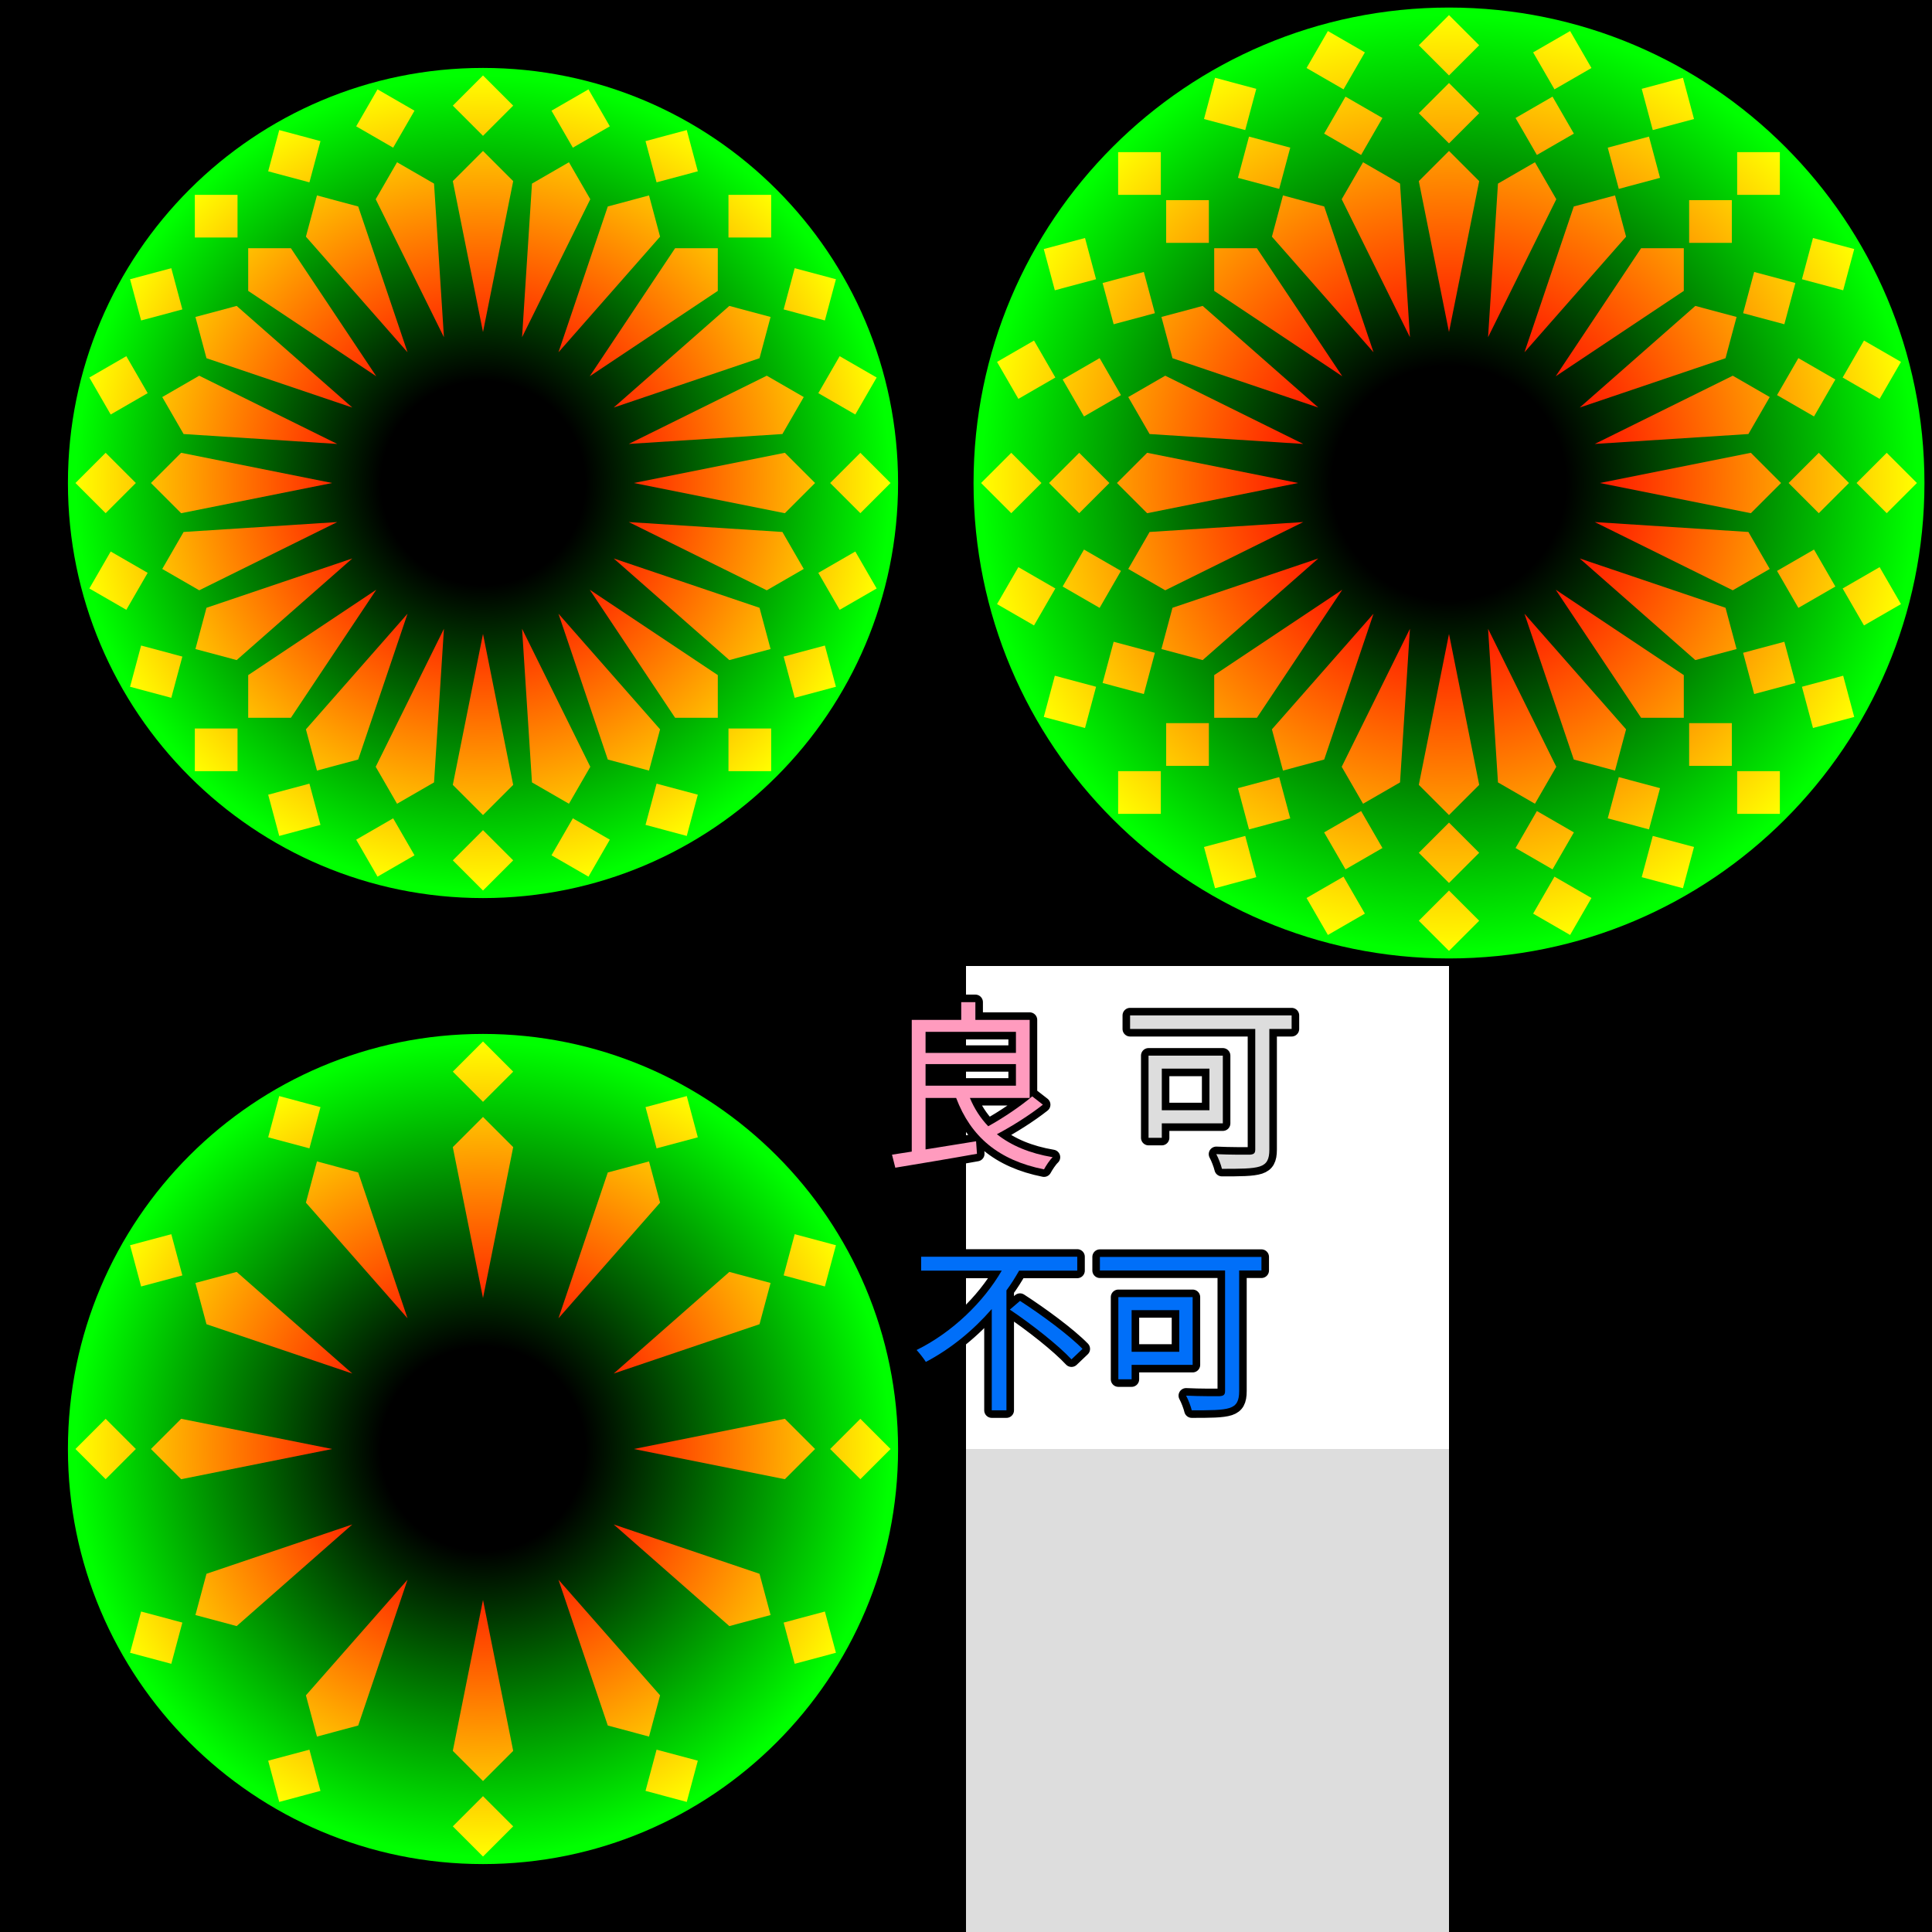
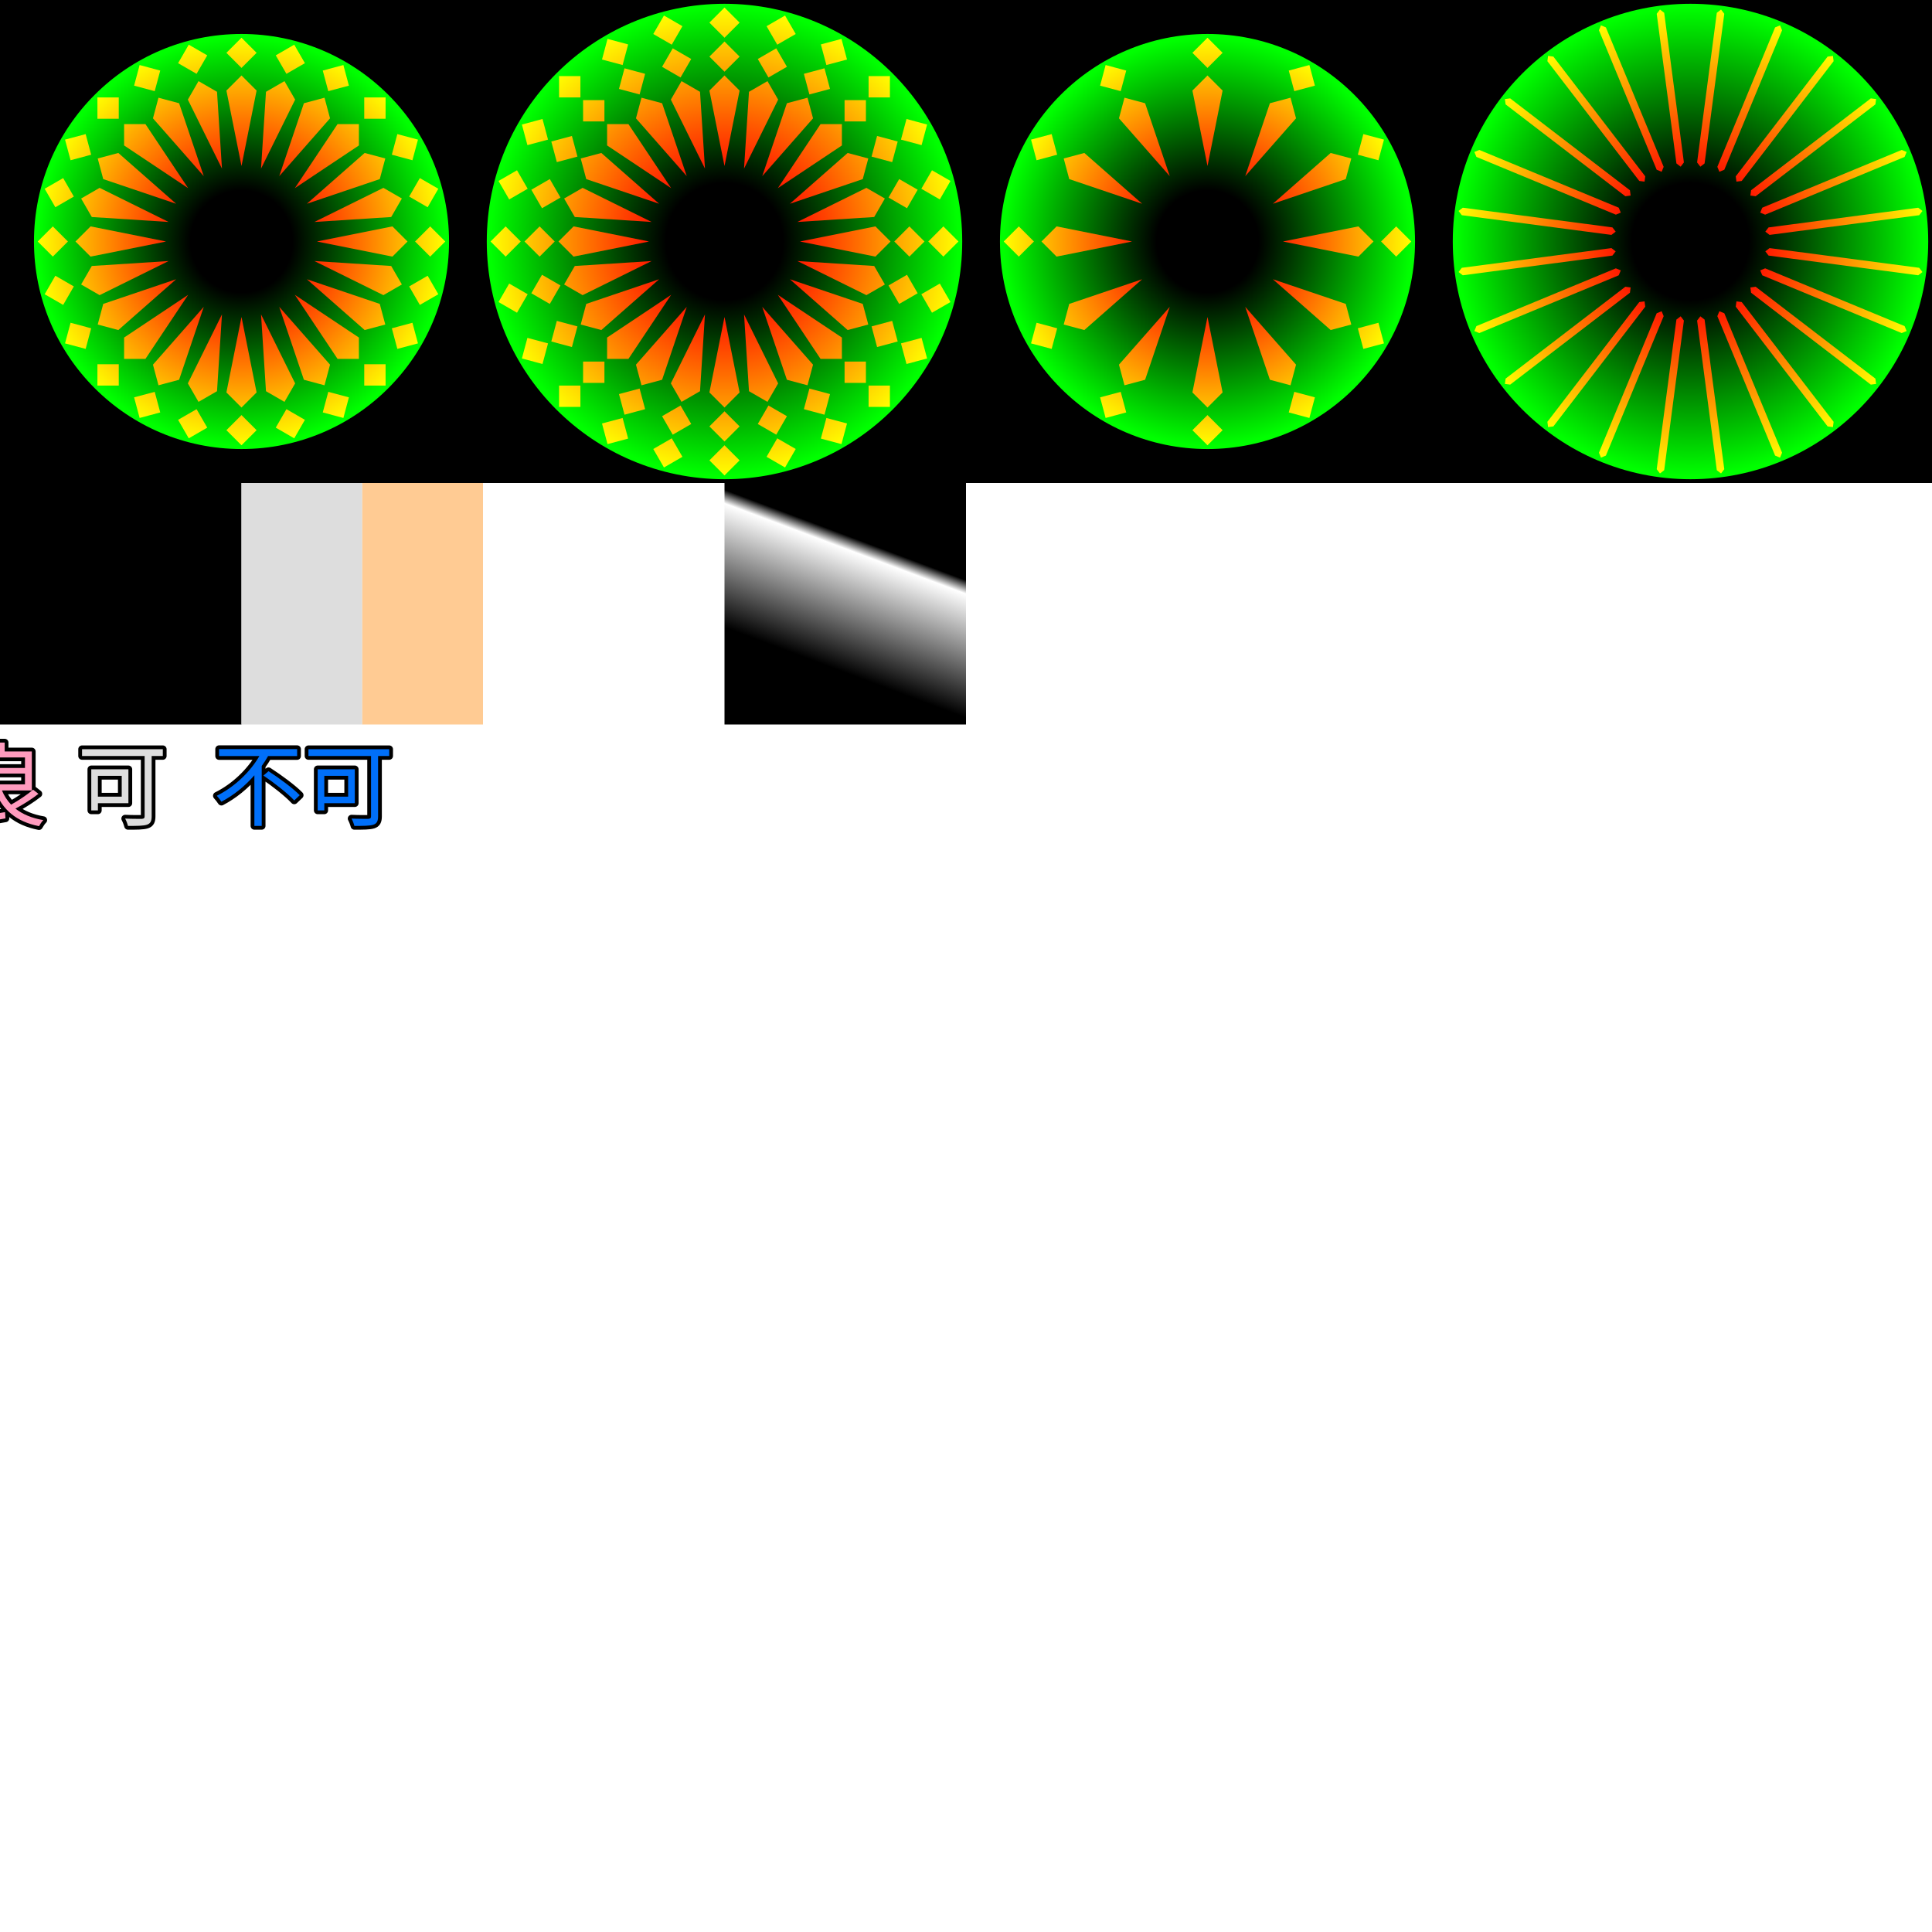
- <svg xmlns="http://www.w3.org/2000/svg" xmlns:xlink="http://www.w3.org/1999/xlink" width="512" height="512" viewBox="0 0 512 512" version="1.1" id="svg1">
+ <svg xmlns="http://www.w3.org/2000/svg" xmlns:xlink="http://www.w3.org/1999/xlink" width="1024" height="1024" viewBox="0 0 1024 1024" version="1.1" id="svg1">
  <defs id="defs1">
+     <linearGradient id="linearGradient1352">
+       <stop style="stop-color:#000000;stop-opacity:1;" offset="0" id="stop1352" />
+       <stop style="stop-color:#ffffff;stop-opacity:1;" offset="0.1" id="stop1354" />
+       <stop style="stop-color:#000000;stop-opacity:1;" offset="1" id="stop1353" />
+     </linearGradient>
    <linearGradient id="linearGradient896">
      <stop style="stop-color:#000000;stop-opacity:1;" offset="0" id="stop894" />
      <stop style="stop-color:#000000;stop-opacity:1;" offset="0.25" id="stop895" />
      <stop style="stop-color:#00ff00;stop-opacity:1;" offset="1" id="stop896" />
    </linearGradient>
    <linearGradient id="linearGradient9">
      <stop style="stop-color:#ff0000;stop-opacity:1;" offset="0" id="stop9" />
      <stop style="stop-color:#ffff00;stop-opacity:1;" offset="1" id="stop10" />
    </linearGradient>
    <radialGradient xlink:href="#linearGradient9" id="radialGradient1" cx="128.001" cy="384" fx="128.001" fy="384" r="124" gradientUnits="userSpaceOnUse" gradientTransform="matrix(-2.1485036e-8,-0.9999999,1,-6.2620031e-6,-256,512.003)" />
    <radialGradient xlink:href="#linearGradient9" id="radialGradient2" cx="128.001" cy="384" fx="128.001" fy="384" r="124" gradientUnits="userSpaceOnUse" gradientTransform="matrix(-2.1485036e-8,-0.9999999,1,-6.2620031e-6,-256,512.003)" />
    <meshgradient id="meshgradient38161" gradientUnits="userSpaceOnUse" x="396" y="128" gradientTransform="translate(0,128)">
      <meshrow id="meshrow12384">
        <meshpatch id="meshpatch12384">
          <stop path="c 24,3.62947e-06  80,7.24713e-06  116,18.789" style="stop-color:#0e0e0e;stop-opacity:1" id="stop12384" />
          <stop path="c 0,9.393  -0,14.092  0,23.486" style="stop-color:#000000;stop-opacity:1" id="stop12385" />
          <stop path="c -48,-32.881  -92,-37.578  -128,-42.275" style="stop-color:#ffffff;stop-opacity:1" id="stop12386" />
          <stop path="c 4,0  8,9.63705e-05  12,1.42109e-14" style="stop-color:#fffff7;stop-opacity:1" id="stop12387" />
        </meshpatch>
      </meshrow>
      <meshrow id="meshrow12387">
        <meshpatch id="meshpatch12387">
          <stop path="c -0,4.697  0,14.092  0,18.789" id="stop12388" />
          <stop path="c -24,-23.486  -80,-46.972  -128,-46.972" style="stop-color:#ffffff;stop-opacity:1" id="stop12389" />
          <stop path="c -0.005,-4.698  -0.005,-9.395  0,-14.092" style="stop-color:#ffffff;stop-opacity:1" id="stop12390" />
        </meshpatch>
      </meshrow>
      <meshrow id="meshrow12390">
        <meshpatch id="meshpatch12390">
          <stop path="c 0,9.395  -0,23.486  -0,32.881" id="stop12391" />
          <stop path="c -42.667,0  -85.333,0  -128,-3.33134e-05" style="stop-color:#ffffff;stop-opacity:1" id="stop12392" />
          <stop path="c 0,-8.237  0,-70.458  0,-79.853" style="stop-color:#ffffff;stop-opacity:1" id="stop12393" />
        </meshpatch>
      </meshrow>
      <meshrow id="meshrow12393">
        <meshpatch id="meshpatch12393">
          <stop path="c 0,16  0,28.183  0,32.881" id="stop12394" />
          <stop path="c -42.667,0  -85.333,0  -128,0" style="stop-color:#000000;stop-opacity:1" id="stop12395" />
          <stop path="c 0,-4.697  0,-16.881  0,-32.881" style="stop-color:#000000;stop-opacity:1" id="stop12396" />
        </meshpatch>
      </meshrow>
    </meshgradient>
    <filter style="color-interpolation-filters:sRGB" id="filter885" />
    <radialGradient xlink:href="#linearGradient896" id="radialGradient894" cx="128" cy="128" fx="128" fy="128" r="128" gradientUnits="userSpaceOnUse" gradientTransform="matrix(0.84375,-1.0074759e-7,7.608271e-8,0.8437499,20,20.00002)" />
-     <radialGradient xlink:href="#linearGradient896" id="radialGradient894-7" cx="128" cy="128" fx="128" fy="128" r="128" gradientUnits="userSpaceOnUse" gradientTransform="matrix(0.84375,6.7537542e-8,-2.9911582e-8,0.8437501,20,276)" />
+     <radialGradient xlink:href="#linearGradient896" id="radialGradient894-7" cx="128" cy="128" fx="128" fy="128" r="128" gradientUnits="userSpaceOnUse" gradientTransform="matrix(0.84375,6.7537542e-8,-2.9911582e-8,0.8437501,532,19.99999)" />
    <radialGradient xlink:href="#linearGradient896" id="radialGradient894-0" cx="128" cy="128" fx="128" fy="128" r="128" gradientUnits="userSpaceOnUse" gradientTransform="matrix(0.9687499,-7.3946557e-8,7.5683588e-8,0.9687499,260,3.999994)" />
-     <meshgradient id="meshgradient3054" gradientUnits="userSpaceOnUse" x="384" y="384">
+     <meshgradient id="meshgradient3054" gradientUnits="userSpaceOnUse" x="384" y="384" gradientTransform="translate(-128,-128)">
      <meshrow id="meshrow681">
        <meshpatch id="meshpatch681">
          <stop path="c 42.667,0  85.333,0  128,0" style="stop-color:#ff479b;stop-opacity:1" id="stop681" />
          <stop path="c 0,21.333  -7.91374e-10,84  0,104" style="stop-color:#fd0090;stop-opacity:1" id="stop682" />
-           <stop path="c -28,-32  -92,-92  -128,-92" style="stop-color:#ffb0ca;stop-opacity:1" id="stop683" />
-           <stop path="c 0,-4  0,-8  0,-12" style="stop-color:#ffb0ca;stop-opacity:1" id="stop684" />
+           <stop path="c -28,-32  -92,-92  -128,-92" style="stop-color:#ffc5d7;stop-opacity:1" id="stop683" />
+           <stop path="c 0,-4  0,-8  0,-12" style="stop-color:#ffc5d7;stop-opacity:1" id="stop684" />
        </meshpatch>
      </meshrow>
      <meshrow id="meshrow684">
        <meshpatch id="meshpatch684">
          <stop path="c -7.91374e-10,8  0,16  0,24" id="stop685" />
          <stop path="c -20,0  -84,0  -128,0" style="stop-color:#ff83b1;stop-opacity:1" id="stop686" />
          <stop path="c 0,-16  0,-100  0,-116" style="stop-color:#ff479b;stop-opacity:1" id="stop687" />
        </meshpatch>
      </meshrow>
    </meshgradient>
+     <radialGradient xlink:href="#linearGradient896" id="radialGradient894-0-7" cx="128" cy="128" fx="128" fy="128" r="128" gradientUnits="userSpaceOnUse" gradientTransform="matrix(0.9687499,-7.3946557e-8,7.5683588e-8,0.9687499,260,3.999994)" />
+     <linearGradient xlink:href="#linearGradient1352" id="linearGradient1353" x1="460" y1="288" x2="436" y2="352" gradientUnits="userSpaceOnUse" />
  </defs>
-   <g id="layer1">
-     <path d="M 0,0 V 512 H 512 V 0 Z M 256,256 H 384 V 384 H 256 Z" style="stroke-width:7.997;stroke-linejoin:round;paint-order:stroke fill markers" id="path14410" />
-   </g>
+   <g id="layer1" />
  <g id="layer2" />
  <g id="layer3">
-     <circle style="mix-blend-mode:normal;fill:url(#radialGradient894-7);stroke-width:3.999;stroke-linejoin:round;paint-order:stroke fill markers" id="path892-2" cx="128" cy="384" r="110" />
-     <circle style="mix-blend-mode:normal;fill:url(#radialGradient894);stroke-width:3.999;stroke-linejoin:round;paint-order:stroke fill markers" id="path892" cx="128" cy="128" r="110" />
-     <g id="g8" style="mix-blend-mode:lighten;fill:#ff0000;fill-opacity:1" transform="translate(0,-256)">
-       <path style="fill:#ff0000;fill-opacity:1;stroke-width:3.999;stroke-linejoin:round;paint-order:stroke fill markers" d="m 128,344 -8,-40 8,-8 8,8 z m -10.353,1.363 -18.08,-36.566 5.657,-9.798 9.798,5.657 z M 108,349.359 81.072,318.718 l 2.928,-10.928 10.928,2.928 z M 99.716,355.716 65.775,333.088 V 321.775 H 77.088 Z M 93.359,364 54.718,350.928 51.79,340 62.718,337.072 Z m -3.996,9.647 -40.708,-2.625 -5.657,-9.798 9.798,-5.657 z M 88,384 l -40,8 -8,-8 8,-8 z m 1.363,10.353 -36.566,18.08 -9.798,-5.657 5.657,-9.798 z M 93.359,404 62.718,430.928 51.79,428 54.718,417.072 Z m 6.357,8.284 -22.627,33.941 H 65.775 l 0,-11.314 z M 108,418.641 l -13.072,38.641 -10.928,2.928 -2.928,-10.928 z m 9.647,3.996 -2.625,40.708 -9.798,5.657 -5.657,-9.798 z M 128,424 l 8,40 -8,8 -8,-8 z m 10.353,-1.363 18.08,36.566 -5.657,9.798 -9.798,-5.657 z m 9.647,-3.996 26.928,30.641 -2.928,10.928 -10.928,-2.928 z m 8.284,-6.357 33.941,22.627 0,11.314 H 178.912 Z M 162.641,404 l 38.641,13.072 2.928,10.928 -10.928,2.928 z m 3.996,-9.647 40.708,2.625 5.657,9.798 -9.798,5.657 z M 168,384 l 40,-8 8,8 -8,8 z m -1.363,-10.353 36.566,-18.08 9.798,5.657 -5.657,9.798 z m -3.996,-9.647 30.641,-26.928 10.928,2.928 -2.928,10.928 z m -6.357,-8.284 22.627,-33.941 11.314,0 v 11.314 z m -8.284,-6.357 13.072,-38.641 10.928,-2.928 2.928,10.928 z m -9.647,-3.996 2.625,-40.708 9.798,-5.657 5.657,9.798 z" id="path7" />
-       <path style="fill:#ff0000;fill-opacity:1;stroke-width:3.999;stroke-linejoin:round;paint-order:stroke fill markers" d="m 128,292 -8,-8 8,-8 8,8 z m -23.811,3.135 -9.798,-5.657 5.657,-9.798 9.798,5.657 z m -22.189,9.191 -10.928,-2.928 2.928,-10.928 10.928,2.928 z m -19.054,14.621 -11.314,0 V 307.632 H 62.946 Z M 48.326,338 37.397,340.928 34.469,330 45.397,327.072 Z m -9.191,22.189 -9.798,5.657 -5.657,-9.798 9.798,-5.657 z M 36,384 l -8,8 -8,-8 8,-8 z m 3.135,23.811 -5.657,9.798 -9.798,-5.657 5.657,-9.798 z M 48.326,430 45.397,440.928 34.469,438 37.397,427.072 Z m 14.621,19.054 0,11.314 H 51.632 l 0,-11.314 z m 19.054,14.621 2.928,10.928 -10.928,2.928 -2.928,-10.928 z m 22.189,9.191 5.657,9.798 -9.798,5.657 -5.657,-9.798 z M 128,476 l 8,8 -8,8 -8,-8 z m 23.811,-3.135 9.798,5.657 -5.657,9.798 -9.798,-5.657 z m 22.189,-9.191 10.928,2.928 -2.928,10.928 -10.928,-2.928 z m 19.054,-14.621 h 11.314 l 0,11.314 H 193.054 Z M 207.674,430 l 10.928,-2.928 2.928,10.928 -10.928,2.928 z m 9.191,-22.189 9.798,-5.657 5.657,9.798 -9.798,5.657 z M 220,384 l 8,-8 8,8 -8,8 z m -3.135,-23.811 5.657,-9.798 9.798,5.657 -5.657,9.798 z m -9.191,-22.189 2.928,-10.928 10.928,2.928 -2.928,10.928 z m -14.621,-19.054 0,-11.314 h 11.314 v 11.314 z m -19.054,-14.621 -2.928,-10.928 10.928,-2.928 2.928,10.928 z m -22.189,-9.191 -5.657,-9.798 9.798,-5.657 5.657,9.798 z" id="path8" />
+     <rect style="stroke-width:4" id="rect4" width="1024" height="256" x="0" y="0" />
+     <g id="g2">
+       <circle style="mix-blend-mode:normal;fill:url(#radialGradient894);stroke-width:3.999;stroke-linejoin:round;paint-order:stroke fill markers" id="path892" cx="128" cy="128" r="110" />
+       <g id="g8" style="mix-blend-mode:lighten;fill:#ff0000;fill-opacity:1" transform="translate(0,-256)">
+         <path style="fill:#ff0000;fill-opacity:1;stroke-width:3.999;stroke-linejoin:round;paint-order:stroke fill markers" d="m 128,344 -8,-40 8,-8 8,8 z m -10.353,1.363 -18.08,-36.566 5.657,-9.798 9.798,5.657 z M 108,349.359 81.072,318.718 l 2.928,-10.928 10.928,2.928 z M 99.716,355.716 65.775,333.088 V 321.775 H 77.088 Z M 93.359,364 54.718,350.928 51.79,340 62.718,337.072 Z m -3.996,9.647 -40.708,-2.625 -5.657,-9.798 9.798,-5.657 z M 88,384 l -40,8 -8,-8 8,-8 z m 1.363,10.353 -36.566,18.08 -9.798,-5.657 5.657,-9.798 z M 93.359,404 62.718,430.928 51.79,428 54.718,417.072 Z m 6.357,8.284 -22.627,33.941 H 65.775 l 0,-11.314 z M 108,418.641 l -13.072,38.641 -10.928,2.928 -2.928,-10.928 z m 9.647,3.996 -2.625,40.708 -9.798,5.657 -5.657,-9.798 z M 128,424 l 8,40 -8,8 -8,-8 z m 10.353,-1.363 18.08,36.566 -5.657,9.798 -9.798,-5.657 z m 9.647,-3.996 26.928,30.641 -2.928,10.928 -10.928,-2.928 z m 8.284,-6.357 33.941,22.627 0,11.314 H 178.912 Z M 162.641,404 l 38.641,13.072 2.928,10.928 -10.928,2.928 z m 3.996,-9.647 40.708,2.625 5.657,9.798 -9.798,5.657 z M 168,384 l 40,-8 8,8 -8,8 z m -1.363,-10.353 36.566,-18.08 9.798,5.657 -5.657,9.798 z m -3.996,-9.647 30.641,-26.928 10.928,2.928 -2.928,10.928 z m -6.357,-8.284 22.627,-33.941 11.314,0 v 11.314 z m -8.284,-6.357 13.072,-38.641 10.928,-2.928 2.928,10.928 z m -9.647,-3.996 2.625,-40.708 9.798,-5.657 5.657,9.798 z" id="path7" />
+         <path style="fill:#ff0000;fill-opacity:1;stroke-width:3.999;stroke-linejoin:round;paint-order:stroke fill markers" d="m 128,292 -8,-8 8,-8 8,8 z m -23.811,3.135 -9.798,-5.657 5.657,-9.798 9.798,5.657 z m -22.189,9.191 -10.928,-2.928 2.928,-10.928 10.928,2.928 z m -19.054,14.621 -11.314,0 V 307.632 H 62.946 Z M 48.326,338 37.397,340.928 34.469,330 45.397,327.072 Z m -9.191,22.189 -9.798,5.657 -5.657,-9.798 9.798,-5.657 z M 36,384 l -8,8 -8,-8 8,-8 z m 3.135,23.811 -5.657,9.798 -9.798,-5.657 5.657,-9.798 z M 48.326,430 45.397,440.928 34.469,438 37.397,427.072 Z m 14.621,19.054 0,11.314 H 51.632 l 0,-11.314 z m 19.054,14.621 2.928,10.928 -10.928,2.928 -2.928,-10.928 z m 22.189,9.191 5.657,9.798 -9.798,5.657 -5.657,-9.798 z M 128,476 l 8,8 -8,8 -8,-8 z m 23.811,-3.135 9.798,5.657 -5.657,9.798 -9.798,-5.657 z m 22.189,-9.191 10.928,2.928 -2.928,10.928 -10.928,-2.928 z m 19.054,-14.621 h 11.314 l 0,11.314 H 193.054 Z M 207.674,430 l 10.928,-2.928 2.928,10.928 -10.928,2.928 z m 9.191,-22.189 9.798,-5.657 5.657,9.798 -9.798,5.657 z M 220,384 l 8,-8 8,8 -8,8 z m -3.135,-23.811 5.657,-9.798 9.798,5.657 -5.657,9.798 z m -9.191,-22.189 2.928,-10.928 10.928,2.928 -2.928,10.928 z m -14.621,-19.054 0,-11.314 h 11.314 v 11.314 z m -19.054,-14.621 -2.928,-10.928 10.928,-2.928 2.928,10.928 z m -22.189,-9.191 -5.657,-9.798 9.798,-5.657 5.657,9.798 z" id="path8" />
+       </g>
    </g>
-     <circle style="mix-blend-mode:normal;fill:url(#radialGradient894-0);stroke-width:3.999;stroke-linejoin:round;paint-order:stroke fill markers" id="path892-8" cx="384" cy="128" r="126" />
-     <g id="g8-3" style="mix-blend-mode:lighten;fill:#ff0000;fill-opacity:1" transform="translate(256,-256)">
-       <path style="fill:#ff0000;fill-opacity:1;stroke-width:3.999;stroke-linejoin:round;paint-order:stroke fill markers" d="m 128,344 -8,-40 8,-8 8,8 z m -10.353,1.363 -18.08,-36.566 5.657,-9.798 9.798,5.657 z M 108,349.359 81.072,318.718 l 2.928,-10.928 10.928,2.928 z M 99.716,355.716 65.775,333.088 V 321.775 H 77.088 Z M 93.359,364 54.718,350.928 51.79,340 62.718,337.072 Z m -3.996,9.647 -40.708,-2.625 -5.657,-9.798 9.798,-5.657 z M 88,384 l -40,8 -8,-8 8,-8 z m 1.363,10.353 -36.566,18.08 -9.798,-5.657 5.657,-9.798 z M 93.359,404 62.718,430.928 51.79,428 54.718,417.072 Z m 6.357,8.284 -22.627,33.941 H 65.775 l 0,-11.314 z M 108,418.641 l -13.072,38.641 -10.928,2.928 -2.928,-10.928 z m 9.647,3.996 -2.625,40.708 -9.798,5.657 -5.657,-9.798 z M 128,424 l 8,40 -8,8 -8,-8 z m 10.353,-1.363 18.08,36.566 -5.657,9.798 -9.798,-5.657 z m 9.647,-3.996 26.928,30.641 -2.928,10.928 -10.928,-2.928 z m 8.284,-6.357 33.941,22.627 0,11.314 H 178.912 Z M 162.641,404 l 38.641,13.072 2.928,10.928 -10.928,2.928 z m 3.996,-9.647 40.708,2.625 5.657,9.798 -9.798,5.657 z M 168,384 l 40,-8 8,8 -8,8 z m -1.363,-10.353 36.566,-18.08 9.798,5.657 -5.657,9.798 z m -3.996,-9.647 30.641,-26.928 10.928,2.928 -2.928,10.928 z m -6.357,-8.284 22.627,-33.941 11.314,0 v 11.314 z m -8.284,-6.357 13.072,-38.641 10.928,-2.928 2.928,10.928 z m -9.647,-3.996 2.625,-40.708 9.798,-5.657 5.657,9.798 z" id="path7-8" />
-       <path style="fill:#ff0000;fill-opacity:1;stroke-width:3.999;stroke-linejoin:round;paint-order:stroke fill markers" d="m 128,294 -8,-8 8,-8 8,8 z m -23.294,3.067 -9.798,-5.657 5.657,-9.798 9.798,5.657 z m -21.706,8.991 -10.928,-2.928 2.928,-10.928 10.928,2.928 z m -18.64,14.303 -11.314,0 V 309.047 H 64.36 Z M 50.058,339 39.13,341.928 36.201,331 47.13,328.072 Z m -8.991,21.706 -9.798,5.657 -5.657,-9.798 9.798,-5.657 z M 38,384 l -8,8 -8,-8 8,-8 z m 3.067,23.294 -5.657,9.798 -9.798,-5.657 5.657,-9.798 z M 50.058,429 47.13,439.928 36.201,437 39.13,426.072 Z m 14.303,18.64 0,11.314 H 53.047 l 0,-11.314 z m 18.64,14.303 2.928,10.928 -10.928,2.928 -2.928,-10.928 z m 21.706,8.991 5.657,9.798 -9.798,5.657 -5.657,-9.798 z M 128,474 l 8,8 -8,8 -8,-8 z m 23.294,-3.067 9.798,5.657 -5.657,9.798 -9.798,-5.657 z m 21.706,-8.991 10.928,2.928 -2.928,10.928 -10.928,-2.928 z m 18.64,-14.303 h 11.314 v 11.314 H 191.64 Z M 205.942,429 l 10.928,-2.928 2.928,10.928 -10.928,2.928 z m 8.991,-21.706 9.798,-5.657 5.657,9.798 -9.798,5.657 z M 218,384 l 8,-8 8,8 -8,8 z m -3.067,-23.294 5.657,-9.798 9.798,5.657 -5.657,9.798 z m -8.991,-21.706 2.928,-10.928 10.928,2.928 -2.928,10.928 z m -14.303,-18.64 0,-11.314 h 11.314 v 11.314 z m -18.64,-14.303 -2.928,-10.928 10.928,-2.928 2.928,10.928 z m -21.706,-8.991 -5.657,-9.798 9.798,-5.657 5.657,9.798 z" id="path8-3" />
-       <path style="mix-blend-mode:lighten;fill:#ff0000;fill-opacity:1;stroke-width:3.999;stroke-linejoin:round;paint-order:stroke fill markers" d="m 128,276 -8,-8 8,-8 8,8 z m -27.952,3.68 -9.798,-5.657 5.657,-9.798 9.798,5.657 z M 74,290.469 63.072,287.541 66,276.613 l 10.928,2.928 z m -22.368,17.163 -11.314,0 V 296.319 H 51.632 Z M 34.469,330 23.541,332.928 20.613,322 31.541,319.072 Z m -10.789,26.048 -9.798,5.657 -5.657,-9.798 9.798,-5.657 z M 20,384 l -8,8 -8,-8 8,-8 z m 3.68,27.952 -5.657,9.798 -9.798,-5.657 5.657,-9.798 z M 34.469,438 31.541,448.928 20.613,446 23.541,435.072 Z m 17.163,22.368 0,11.314 H 40.319 l 0,-11.314 z M 74,477.531 76.928,488.459 66,491.387 63.072,480.459 Z m 26.048,10.789 5.657,9.798 -9.798,5.657 -5.657,-9.798 z M 128,492 l 8,8 -8,8 -8,-8 z m 27.952,-3.68 9.798,5.657 -5.657,9.798 -9.798,-5.657 z M 182,477.531 l 10.928,2.928 -2.928,10.928 -10.928,-2.928 z m 22.368,-17.163 h 11.314 v 11.314 H 204.368 Z M 221.531,438 l 10.928,-2.928 2.928,10.928 -10.928,2.928 z m 10.789,-26.048 9.798,-5.657 5.657,9.798 -9.798,5.657 z M 236,384 l 8,-8 8,8 -8,8 z m -3.68,-27.952 5.657,-9.798 9.798,5.657 -5.657,9.798 z M 221.531,330 l 2.928,-10.928 10.928,2.928 -2.928,10.928 z m -17.163,-22.368 0,-11.314 11.314,0 v 11.314 z M 182,290.469 179.072,279.541 190,276.613 l 2.928,10.928 z m -26.048,-10.789 -5.657,-9.798 9.798,-5.657 5.657,9.798 z" id="path8-3-7" />
+     <g id="g3">
+       <circle style="mix-blend-mode:normal;fill:url(#radialGradient894-0);stroke-width:3.999;stroke-linejoin:round;paint-order:stroke fill markers" id="path892-8" cx="384" cy="128" r="126" />
+       <g id="g8-3" style="mix-blend-mode:lighten;fill:#ff0000;fill-opacity:1" transform="translate(256,-256)">
+         <path style="fill:#ff0000;fill-opacity:1;stroke-width:3.999;stroke-linejoin:round;paint-order:stroke fill markers" d="m 128,344 -8,-40 8,-8 8,8 z m -10.353,1.363 -18.08,-36.566 5.657,-9.798 9.798,5.657 z M 108,349.359 81.072,318.718 l 2.928,-10.928 10.928,2.928 z M 99.716,355.716 65.775,333.088 V 321.775 H 77.088 Z M 93.359,364 54.718,350.928 51.79,340 62.718,337.072 Z m -3.996,9.647 -40.708,-2.625 -5.657,-9.798 9.798,-5.657 z M 88,384 l -40,8 -8,-8 8,-8 z m 1.363,10.353 -36.566,18.08 -9.798,-5.657 5.657,-9.798 z M 93.359,404 62.718,430.928 51.79,428 54.718,417.072 Z m 6.357,8.284 -22.627,33.941 H 65.775 l 0,-11.314 z M 108,418.641 l -13.072,38.641 -10.928,2.928 -2.928,-10.928 z m 9.647,3.996 -2.625,40.708 -9.798,5.657 -5.657,-9.798 z M 128,424 l 8,40 -8,8 -8,-8 z m 10.353,-1.363 18.08,36.566 -5.657,9.798 -9.798,-5.657 z m 9.647,-3.996 26.928,30.641 -2.928,10.928 -10.928,-2.928 z m 8.284,-6.357 33.941,22.627 0,11.314 H 178.912 Z M 162.641,404 l 38.641,13.072 2.928,10.928 -10.928,2.928 z m 3.996,-9.647 40.708,2.625 5.657,9.798 -9.798,5.657 z M 168,384 l 40,-8 8,8 -8,8 z m -1.363,-10.353 36.566,-18.08 9.798,5.657 -5.657,9.798 z m -3.996,-9.647 30.641,-26.928 10.928,2.928 -2.928,10.928 z m -6.357,-8.284 22.627,-33.941 11.314,0 v 11.314 z m -8.284,-6.357 13.072,-38.641 10.928,-2.928 2.928,10.928 z m -9.647,-3.996 2.625,-40.708 9.798,-5.657 5.657,9.798 z" id="path7-8" />
+         <path style="fill:#ff0000;fill-opacity:1;stroke-width:3.999;stroke-linejoin:round;paint-order:stroke fill markers" d="m 128,294 -8,-8 8,-8 8,8 z m -23.294,3.067 -9.798,-5.657 5.657,-9.798 9.798,5.657 z m -21.706,8.991 -10.928,-2.928 2.928,-10.928 10.928,2.928 z m -18.64,14.303 -11.314,0 V 309.047 H 64.36 Z M 50.058,339 39.13,341.928 36.201,331 47.13,328.072 Z m -8.991,21.706 -9.798,5.657 -5.657,-9.798 9.798,-5.657 z M 38,384 l -8,8 -8,-8 8,-8 z m 3.067,23.294 -5.657,9.798 -9.798,-5.657 5.657,-9.798 z M 50.058,429 47.13,439.928 36.201,437 39.13,426.072 Z m 14.303,18.64 0,11.314 H 53.047 l 0,-11.314 z m 18.64,14.303 2.928,10.928 -10.928,2.928 -2.928,-10.928 z m 21.706,8.991 5.657,9.798 -9.798,5.657 -5.657,-9.798 z M 128,474 l 8,8 -8,8 -8,-8 z m 23.294,-3.067 9.798,5.657 -5.657,9.798 -9.798,-5.657 z m 21.706,-8.991 10.928,2.928 -2.928,10.928 -10.928,-2.928 z m 18.64,-14.303 h 11.314 v 11.314 H 191.64 Z M 205.942,429 l 10.928,-2.928 2.928,10.928 -10.928,2.928 z m 8.991,-21.706 9.798,-5.657 5.657,9.798 -9.798,5.657 z M 218,384 l 8,-8 8,8 -8,8 z m -3.067,-23.294 5.657,-9.798 9.798,5.657 -5.657,9.798 z m -8.991,-21.706 2.928,-10.928 10.928,2.928 -2.928,10.928 z m -14.303,-18.64 0,-11.314 h 11.314 v 11.314 z m -18.64,-14.303 -2.928,-10.928 10.928,-2.928 2.928,10.928 z m -21.706,-8.991 -5.657,-9.798 9.798,-5.657 5.657,9.798 z" id="path8-3" />
+         <path style="mix-blend-mode:lighten;fill:#ff0000;fill-opacity:1;stroke-width:3.999;stroke-linejoin:round;paint-order:stroke fill markers" d="m 128,276 -8,-8 8,-8 8,8 z m -27.952,3.68 -9.798,-5.657 5.657,-9.798 9.798,5.657 z M 74,290.469 63.072,287.541 66,276.613 l 10.928,2.928 z m -22.368,17.163 -11.314,0 V 296.319 H 51.632 Z M 34.469,330 23.541,332.928 20.613,322 31.541,319.072 Z m -10.789,26.048 -9.798,5.657 -5.657,-9.798 9.798,-5.657 z M 20,384 l -8,8 -8,-8 8,-8 z m 3.68,27.952 -5.657,9.798 -9.798,-5.657 5.657,-9.798 z M 34.469,438 31.541,448.928 20.613,446 23.541,435.072 Z m 17.163,22.368 0,11.314 H 40.319 l 0,-11.314 z M 74,477.531 76.928,488.459 66,491.387 63.072,480.459 Z m 26.048,10.789 5.657,9.798 -9.798,5.657 -5.657,-9.798 z M 128,492 l 8,8 -8,8 -8,-8 z m 27.952,-3.68 9.798,5.657 -5.657,9.798 -9.798,-5.657 z M 182,477.531 l 10.928,2.928 -2.928,10.928 -10.928,-2.928 z m 22.368,-17.163 h 11.314 v 11.314 H 204.368 Z M 221.531,438 l 10.928,-2.928 2.928,10.928 -10.928,2.928 z m 10.789,-26.048 9.798,-5.657 5.657,9.798 -9.798,5.657 z M 236,384 l 8,-8 8,8 -8,8 z m -3.68,-27.952 5.657,-9.798 9.798,5.657 -5.657,9.798 z M 221.531,330 l 2.928,-10.928 10.928,2.928 -2.928,10.928 z m -17.163,-22.368 0,-11.314 11.314,0 v 11.314 z M 182,290.469 179.072,279.541 190,276.613 l 2.928,10.928 z m -26.048,-10.789 -5.657,-9.798 9.798,-5.657 5.657,9.798 z" id="path8-3-7" />
+       </g>
    </g>
-     <g id="g8-4" style="mix-blend-mode:lighten;fill:#ff0000;fill-opacity:1">
-       <path style="fill:#ff0000;fill-opacity:1;stroke-width:3.999;stroke-linejoin:round;paint-order:stroke fill markers" d="m 128,344 -8,-40 8,-8 8,8 z m -20,5.359 -26.928,-30.641 2.928,-10.928 10.928,2.928 z M 93.359,364 54.718,350.928 51.79,340 62.718,337.072 Z m -5.359,20 -40,8 -8,-8 8,-8 z M 93.359,404 62.718,430.928 51.79,428 54.718,417.072 Z M 108,418.641 l -13.072,38.641 -10.928,2.928 -2.928,-10.928 z m 20,5.359 8,40 -8,8 -8,-8 z m 20,-5.359 26.928,30.641 -2.928,10.928 -10.928,-2.928 z M 162.641,404 l 38.641,13.072 2.928,10.928 -10.928,2.928 z m 5.359,-20 40,-8 8,8 -8,8 z m -5.359,-20 30.641,-26.928 10.928,2.928 -2.928,10.928 z m -14.641,-14.641 13.072,-38.641 10.928,-2.928 2.928,10.928 z" id="path7-9" />
-       <path style="fill:#ff0000;fill-opacity:1;stroke-width:3.999;stroke-linejoin:round;paint-order:stroke fill markers" d="m 128,292 -8,-8 8,-8 8,8 z m -46,12.326 -10.928,-2.928 2.928,-10.928 10.928,2.928 z M 48.326,338 37.397,340.928 34.469,330 45.397,327.072 Z m -12.326,46 -8,8 -8,-8 8,-8 z M 48.326,430 45.397,440.928 34.469,438 37.397,427.072 Z m 33.674,33.674 2.928,10.928 -10.928,2.928 -2.928,-10.928 z M 128,476 l 8,8 -8,8 -8,-8 z m 46,-12.326 10.928,2.928 -2.928,10.928 -10.928,-2.928 z M 207.674,430 l 10.928,-2.928 2.928,10.928 -10.928,2.928 z m 12.326,-46 8,-8 8,8 -8,8 z m -12.326,-46 2.928,-10.928 10.928,2.928 -2.928,10.928 z m -33.674,-33.674 -2.928,-10.928 10.928,-2.928 2.928,10.928 z" id="path8-1" />
+     <g id="g3-1" transform="translate(512,2.2888184e-5)">
+       <circle style="mix-blend-mode:normal;fill:url(#radialGradient894-0-7);stroke-width:3.999;stroke-linejoin:round;paint-order:stroke fill markers" id="path892-8-2" cx="384" cy="128" r="126" />
+       <g id="g8-3-7" style="mix-blend-mode:lighten;fill:#ff0000;fill-opacity:1" transform="translate(256,-256)">
+         <path style="fill:#ff0000;fill-opacity:1;stroke-width:3.999;stroke-linejoin:round;paint-order:stroke fill markers" d="m 122.779,344.342 -2.244,-1.722 -10.442,-79.316 1.722,-2.244 2.244,1.722 10.442,79.316 z m -10.086,2.703 -2.613,-1.082 -30.615,-73.91 1.082,-2.613 2.613,1.082 30.615,73.91 z m -9.043,5.221 -2.804,-0.369 -48.701,-63.468 0.369,-2.804 2.804,0.369 48.701,63.468 z m -7.384,7.384 -2.804,0.369 -63.468,-48.701 -0.369,-2.804 2.804,-0.369 63.468,48.701 z m -5.221,9.043 -2.613,1.082 -73.91,-30.615 -1.082,-2.613 2.613,-1.082 73.91,30.615 z m -2.703,10.086 -2.244,1.722 -79.316,-10.442 -1.722,-2.244 2.244,-1.722 79.316,10.442 z m 0,10.442 -1.722,2.244 -79.316,10.442 -2.244,-1.722 1.722,-2.244 79.316,-10.442 z m 2.703,10.086 -1.082,2.613 -73.91,30.615 -2.613,-1.082 1.082,-2.613 73.91,-30.615 z m 5.221,9.043 -0.369,2.804 -63.468,48.701 -2.804,-0.369 0.369,-2.804 63.468,-48.701 z m 7.384,7.384 0.369,2.804 -48.701,63.468 -2.804,0.369 -0.369,-2.804 48.701,-63.468 z m 9.043,5.221 1.082,2.613 -30.615,73.91 -2.613,1.082 -1.082,-2.613 30.615,-73.91 z m 10.086,2.703 1.722,2.244 -10.442,79.316 -2.244,1.722 -1.722,-2.244 10.442,-79.316 z m 10.442,0 2.244,1.722 10.442,79.316 -1.722,2.244 -2.244,-1.722 -10.442,-79.316 z m 10.086,-2.703 2.613,1.082 30.615,73.91 -1.082,2.613 -2.613,-1.082 -30.615,-73.91 z m 9.043,-5.221 2.804,0.369 48.701,63.468 -0.369,2.804 -2.804,-0.369 -48.701,-63.468 z m 7.384,-7.384 2.804,-0.369 63.468,48.701 0.369,2.804 -2.804,0.369 -63.468,-48.701 z m 5.221,-9.043 2.613,-1.082 73.91,30.615 1.082,2.613 -2.613,1.082 -73.91,-30.615 z m 2.703,-10.086 2.244,-1.722 79.316,10.442 1.722,2.244 -2.244,1.722 -79.316,-10.442 z m 0,-10.442 1.722,-2.244 79.316,-10.442 2.244,1.722 -1.722,2.244 -79.316,10.442 z m -2.703,-10.086 1.082,-2.613 73.91,-30.615 2.613,1.082 -1.082,2.613 -73.91,30.615 z m -5.221,-9.043 0.369,-2.804 63.468,-48.701 2.804,0.369 -0.369,2.804 -63.468,48.701 z m -7.384,-7.384 -0.369,-2.804 48.701,-63.468 2.804,-0.369 0.369,2.804 -48.701,63.468 z m -9.043,-5.221 -1.082,-2.613 30.615,-73.91 2.613,-1.082 1.082,2.613 -30.615,73.91 z m -10.086,-2.703 -1.722,-2.244 10.442,-79.316 2.244,-1.722 1.722,2.244 -10.442,79.316 z" id="path7-8-0" />
+       </g>
+     </g>
+     <g id="g1" transform="translate(10e-6,-1e-5)">
+       <circle style="mix-blend-mode:normal;fill:url(#radialGradient894-7);stroke-width:3.999;stroke-linejoin:round;paint-order:stroke fill markers" id="path892-2" cx="640" cy="128" r="110" />
+       <g id="g8-4" style="mix-blend-mode:lighten;fill:#ff0000;fill-opacity:1" transform="translate(512,-256)">
+         <path style="fill:#ff0000;fill-opacity:1;stroke-width:3.999;stroke-linejoin:round;paint-order:stroke fill markers" d="m 128,344 -8,-40 8,-8 8,8 z m -20,5.359 -26.928,-30.641 2.928,-10.928 10.928,2.928 z M 93.359,364 54.718,350.928 51.79,340 62.718,337.072 Z m -5.359,20 -40,8 -8,-8 8,-8 z M 93.359,404 62.718,430.928 51.79,428 54.718,417.072 Z M 108,418.641 l -13.072,38.641 -10.928,2.928 -2.928,-10.928 z m 20,5.359 8,40 -8,8 -8,-8 z m 20,-5.359 26.928,30.641 -2.928,10.928 -10.928,-2.928 z M 162.641,404 l 38.641,13.072 2.928,10.928 -10.928,2.928 z m 5.359,-20 40,-8 8,8 -8,8 z m -5.359,-20 30.641,-26.928 10.928,2.928 -2.928,10.928 z m -14.641,-14.641 13.072,-38.641 10.928,-2.928 2.928,10.928 z" id="path7-9" />
+         <path style="fill:#ff0000;fill-opacity:1;stroke-width:3.999;stroke-linejoin:round;paint-order:stroke fill markers" d="m 128,292 -8,-8 8,-8 8,8 z m -46,12.326 -10.928,-2.928 2.928,-10.928 10.928,2.928 z M 48.326,338 37.397,340.928 34.469,330 45.397,327.072 Z m -12.326,46 -8,8 -8,-8 8,-8 z M 48.326,430 45.397,440.928 34.469,438 37.397,427.072 Z m 33.674,33.674 2.928,10.928 -10.928,2.928 -2.928,-10.928 z M 128,476 l 8,8 -8,8 -8,-8 z m 46,-12.326 10.928,2.928 -2.928,10.928 -10.928,-2.928 z M 207.674,430 l 10.928,-2.928 2.928,10.928 -10.928,2.928 z m 12.326,-46 8,-8 8,8 -8,8 z m -12.326,-46 2.928,-10.928 10.928,2.928 -2.928,10.928 z m -33.674,-33.674 -2.928,-10.928 10.928,-2.928 2.928,10.928 z" id="path8-1" />
+       </g>
    </g>
  </g>
  <g id="layer4">
-     <rect style="fill:url(#meshgradient3054);fill-opacity:1;stroke-width:3.999;stroke-linejoin:round;paint-order:stroke fill markers" id="rect10" width="128" height="128" x="384" y="384" />
-     <rect style="fill:url(#meshgradient38161);fill-opacity:1;stroke-width:3.999;stroke-linejoin:round;paint-order:stroke fill markers" id="rect24475" width="128" height="128" x="384" y="256" />
-     <rect style="fill:#dddddd;fill-opacity:1;stroke-width:3.999;stroke-linejoin:round;paint-order:stroke fill markers" id="rect885" width="128" height="128" x="256" y="384" />
+     <rect style="fill:url(#meshgradient3054);fill-opacity:1;stroke-width:3.999;stroke-linejoin:round;paint-order:stroke fill markers" id="rect10" width="128" height="128" x="256" y="256" />
+     <g id="g4" transform="translate(-384)">
+       <rect style="stroke-width:4" id="rect1" width="128" height="128" x="384" y="256" />
+       <rect style="fill:url(#meshgradient38161);fill-opacity:1;stroke-width:3.999;stroke-linejoin:round;paint-order:stroke fill markers" id="rect24475" width="128" height="128" x="384" y="256" />
+     </g>
+     <rect style="fill:#dddddd;fill-opacity:1;stroke-width:3.999;stroke-linejoin:round;paint-order:stroke fill markers" id="rect885" width="64" height="128" x="128" y="256" />
+     <rect style="fill:#ffcb93;fill-opacity:1;stroke-width:3.999;stroke-linejoin:round;paint-order:stroke fill markers" id="rect885-6" width="64" height="128" x="192" y="256" />
+     <rect style="stroke-width:4;fill-opacity:1;fill:url(#linearGradient1353)" id="rect5" width="128" height="128" x="384" y="256" />
  </g>
  <g id="layer5">
-     <text xml:space="preserve" style="font-size:48px;font-family:'Potta One';-inkscape-font-specification:'Potta One';text-align:center;letter-spacing:0px;text-anchor:middle;fill:#ff9bbe;fill-opacity:1;stroke:#000000;stroke-width:4;stroke-linejoin:round;stroke-dasharray:none;stroke-opacity:1;paint-order:stroke fill markers" x="288" y="306" id="text14410">
-       <tspan id="tspan14410" x="288" y="306">良</tspan>
+     <text xml:space="preserve" style="font-size:48px;font-family:'Potta One';-inkscape-font-specification:'Potta One';text-align:center;letter-spacing:0px;text-anchor:middle;fill:#ff9bbe;fill-opacity:1;stroke:#000000;stroke-width:4;stroke-linejoin:round;stroke-dasharray:none;stroke-opacity:1;paint-order:stroke fill markers" x="32" y="434" id="text14410">
+       <tspan id="tspan14410" x="32" y="434">良</tspan>
    </text>
-     <text xml:space="preserve" style="font-size:48px;font-family:'Potta One';-inkscape-font-specification:'Potta One';text-align:center;letter-spacing:0px;text-anchor:middle;fill:#dddddd;fill-opacity:1;stroke:#000000;stroke-width:4;stroke-linejoin:round;stroke-dasharray:none;stroke-opacity:1;paint-order:stroke fill markers" x="352" y="306" id="text14410-7">
-       <tspan id="tspan14410-3" x="352" y="306">可</tspan>
+     <text xml:space="preserve" style="font-size:48px;font-family:'Potta One';-inkscape-font-specification:'Potta One';text-align:center;letter-spacing:0px;text-anchor:middle;fill:#dddddd;fill-opacity:1;stroke:#000000;stroke-width:4;stroke-linejoin:round;stroke-dasharray:none;stroke-opacity:1;paint-order:stroke fill markers" x="96" y="434" id="text14410-7">
+       <tspan id="tspan14410-3" x="96" y="434">可</tspan>
    </text>
-     <text xml:space="preserve" style="font-size:48px;font-family:'Potta One';-inkscape-font-specification:'Potta One';text-align:center;letter-spacing:0px;text-anchor:middle;fill:#006ff9;fill-opacity:1;stroke:#000000;stroke-width:4;stroke-linejoin:round;stroke-dasharray:none;stroke-opacity:1;paint-order:stroke fill markers" x="320" y="370" id="text14410-1">
-       <tspan id="tspan14410-0" x="320" y="370" style="font-size:48px;stroke-width:4;stroke-dasharray:none">不可</tspan>
+     <text xml:space="preserve" style="font-size:48px;font-family:'Potta One';-inkscape-font-specification:'Potta One';text-align:center;letter-spacing:0px;text-anchor:middle;fill:#006ff9;fill-opacity:1;stroke:#000000;stroke-width:4;stroke-linejoin:round;stroke-dasharray:none;stroke-opacity:1;paint-order:stroke fill markers" x="192" y="434" id="text14410-1">
+       <tspan id="tspan14410-0" x="192" y="434" style="font-size:48px;stroke-width:4;stroke-dasharray:none">不可</tspan>
    </text>
  </g>
</svg>
